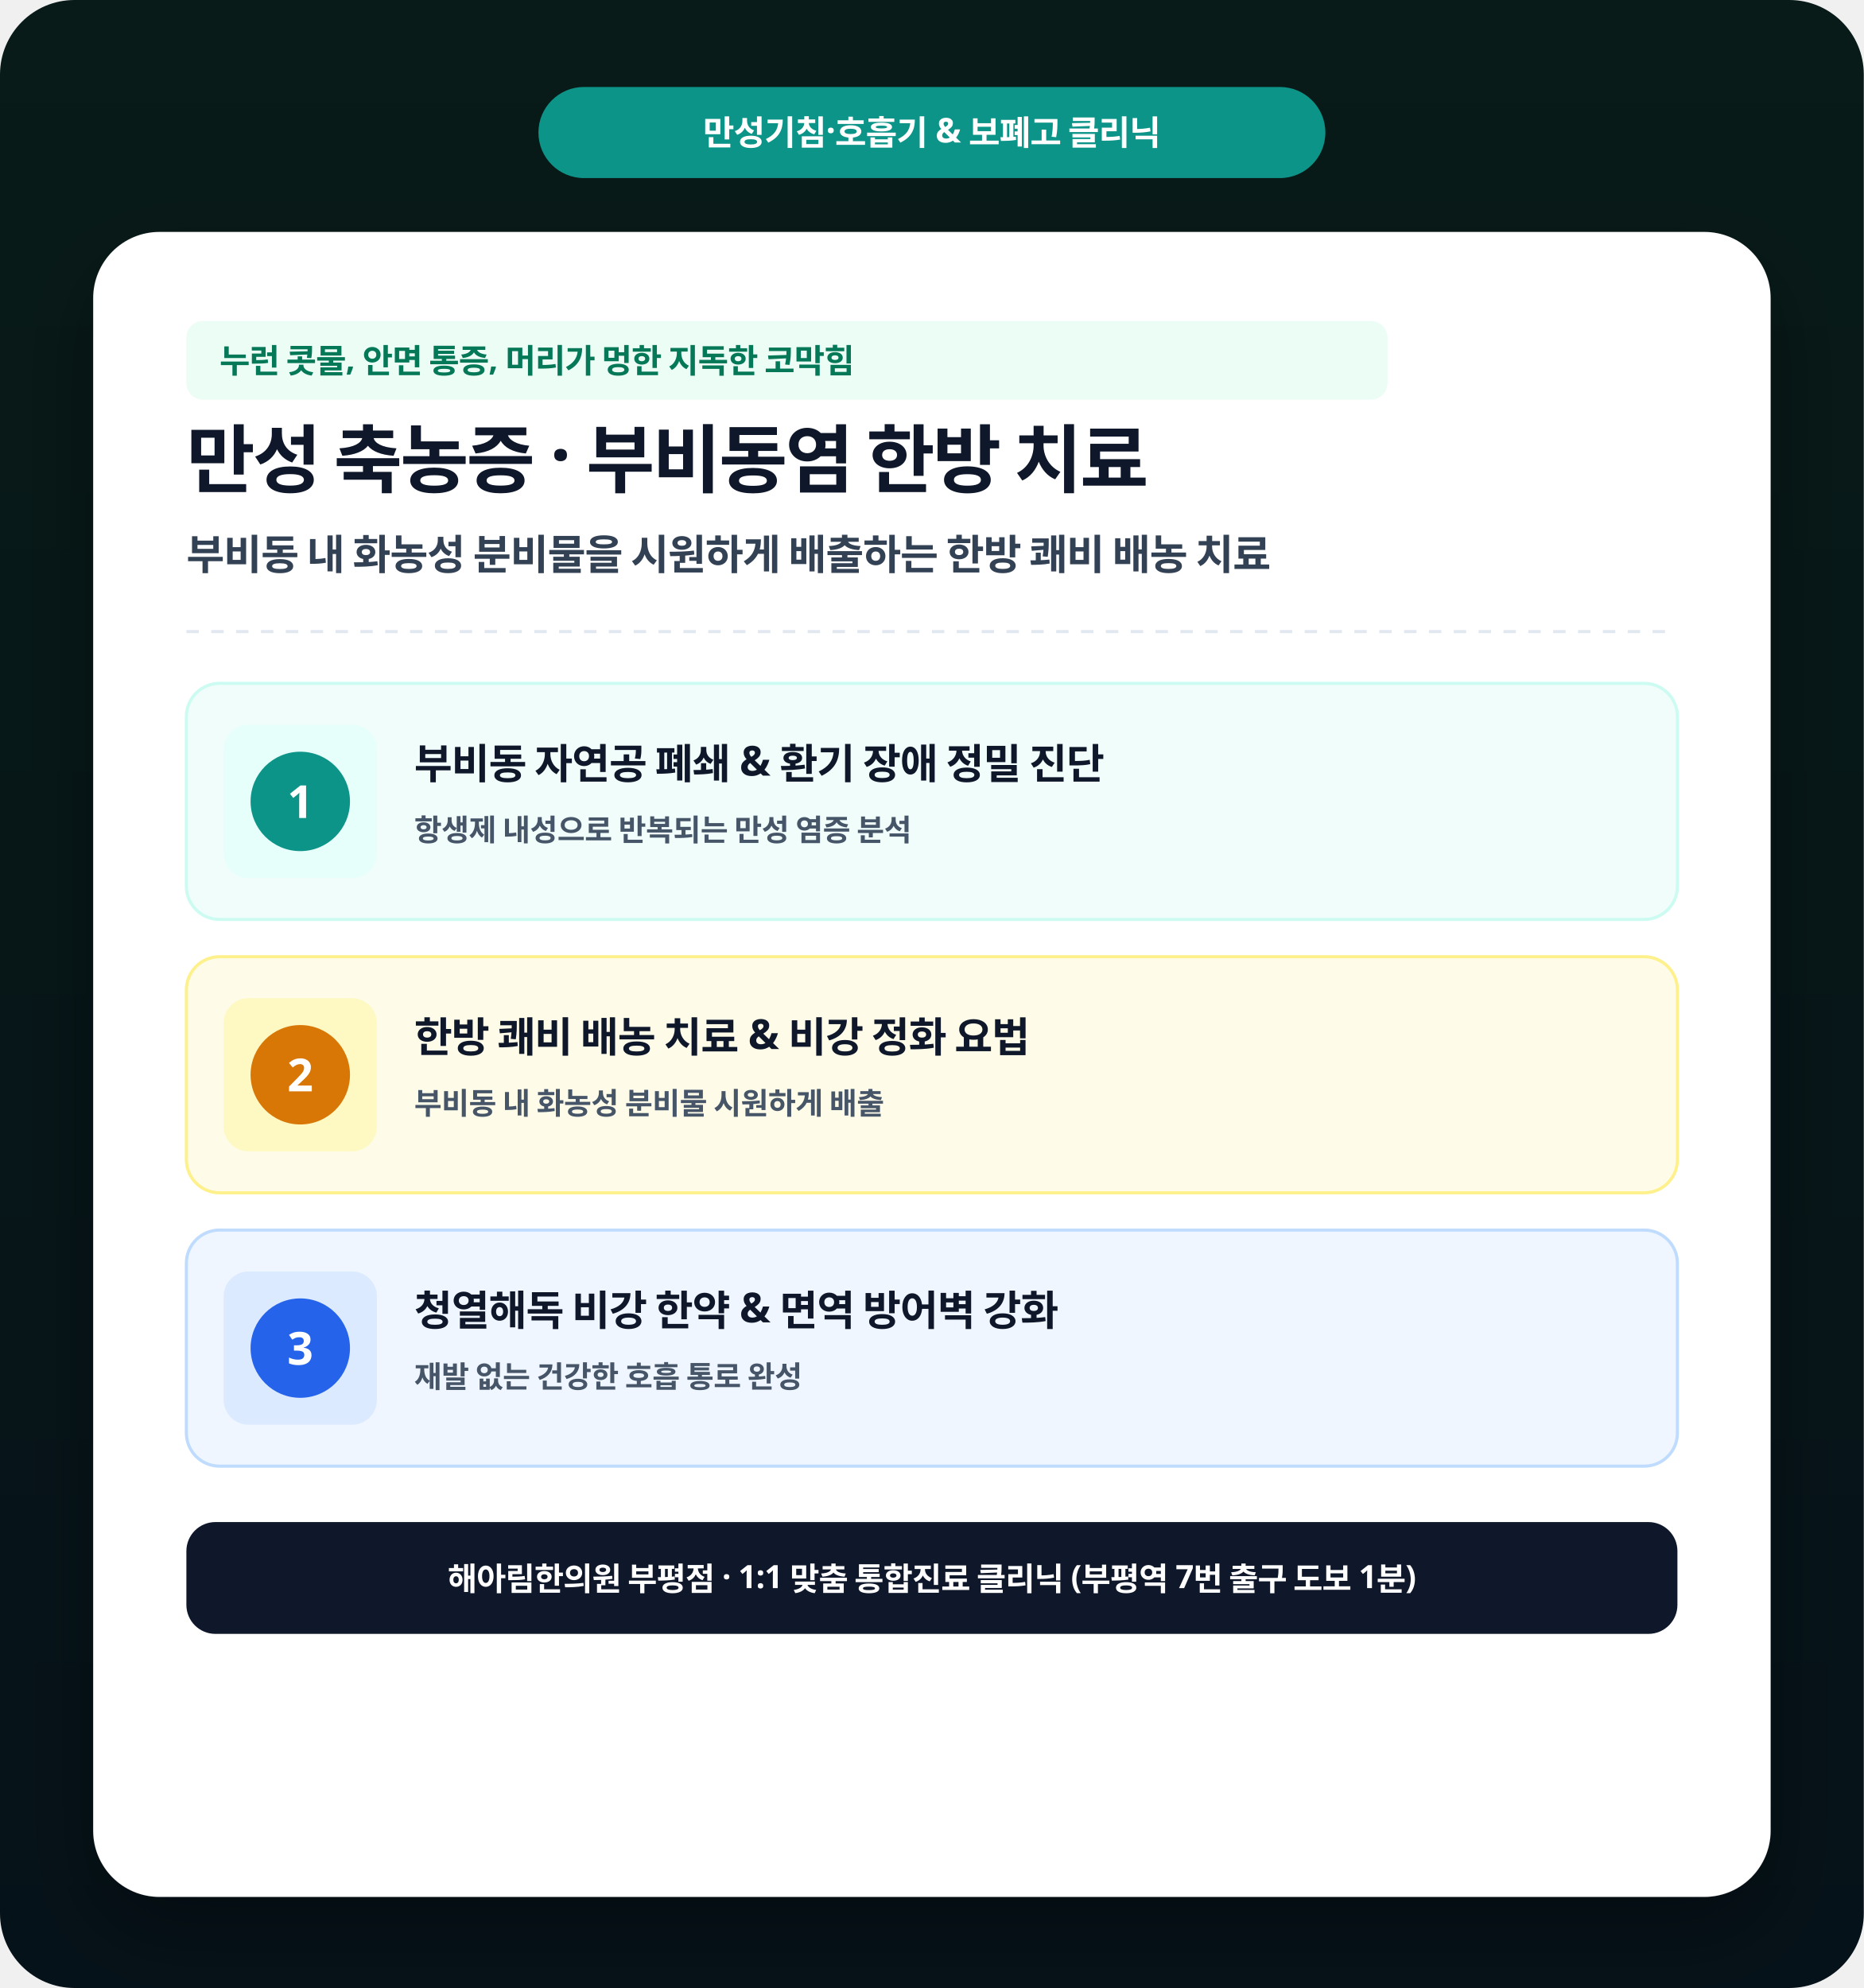
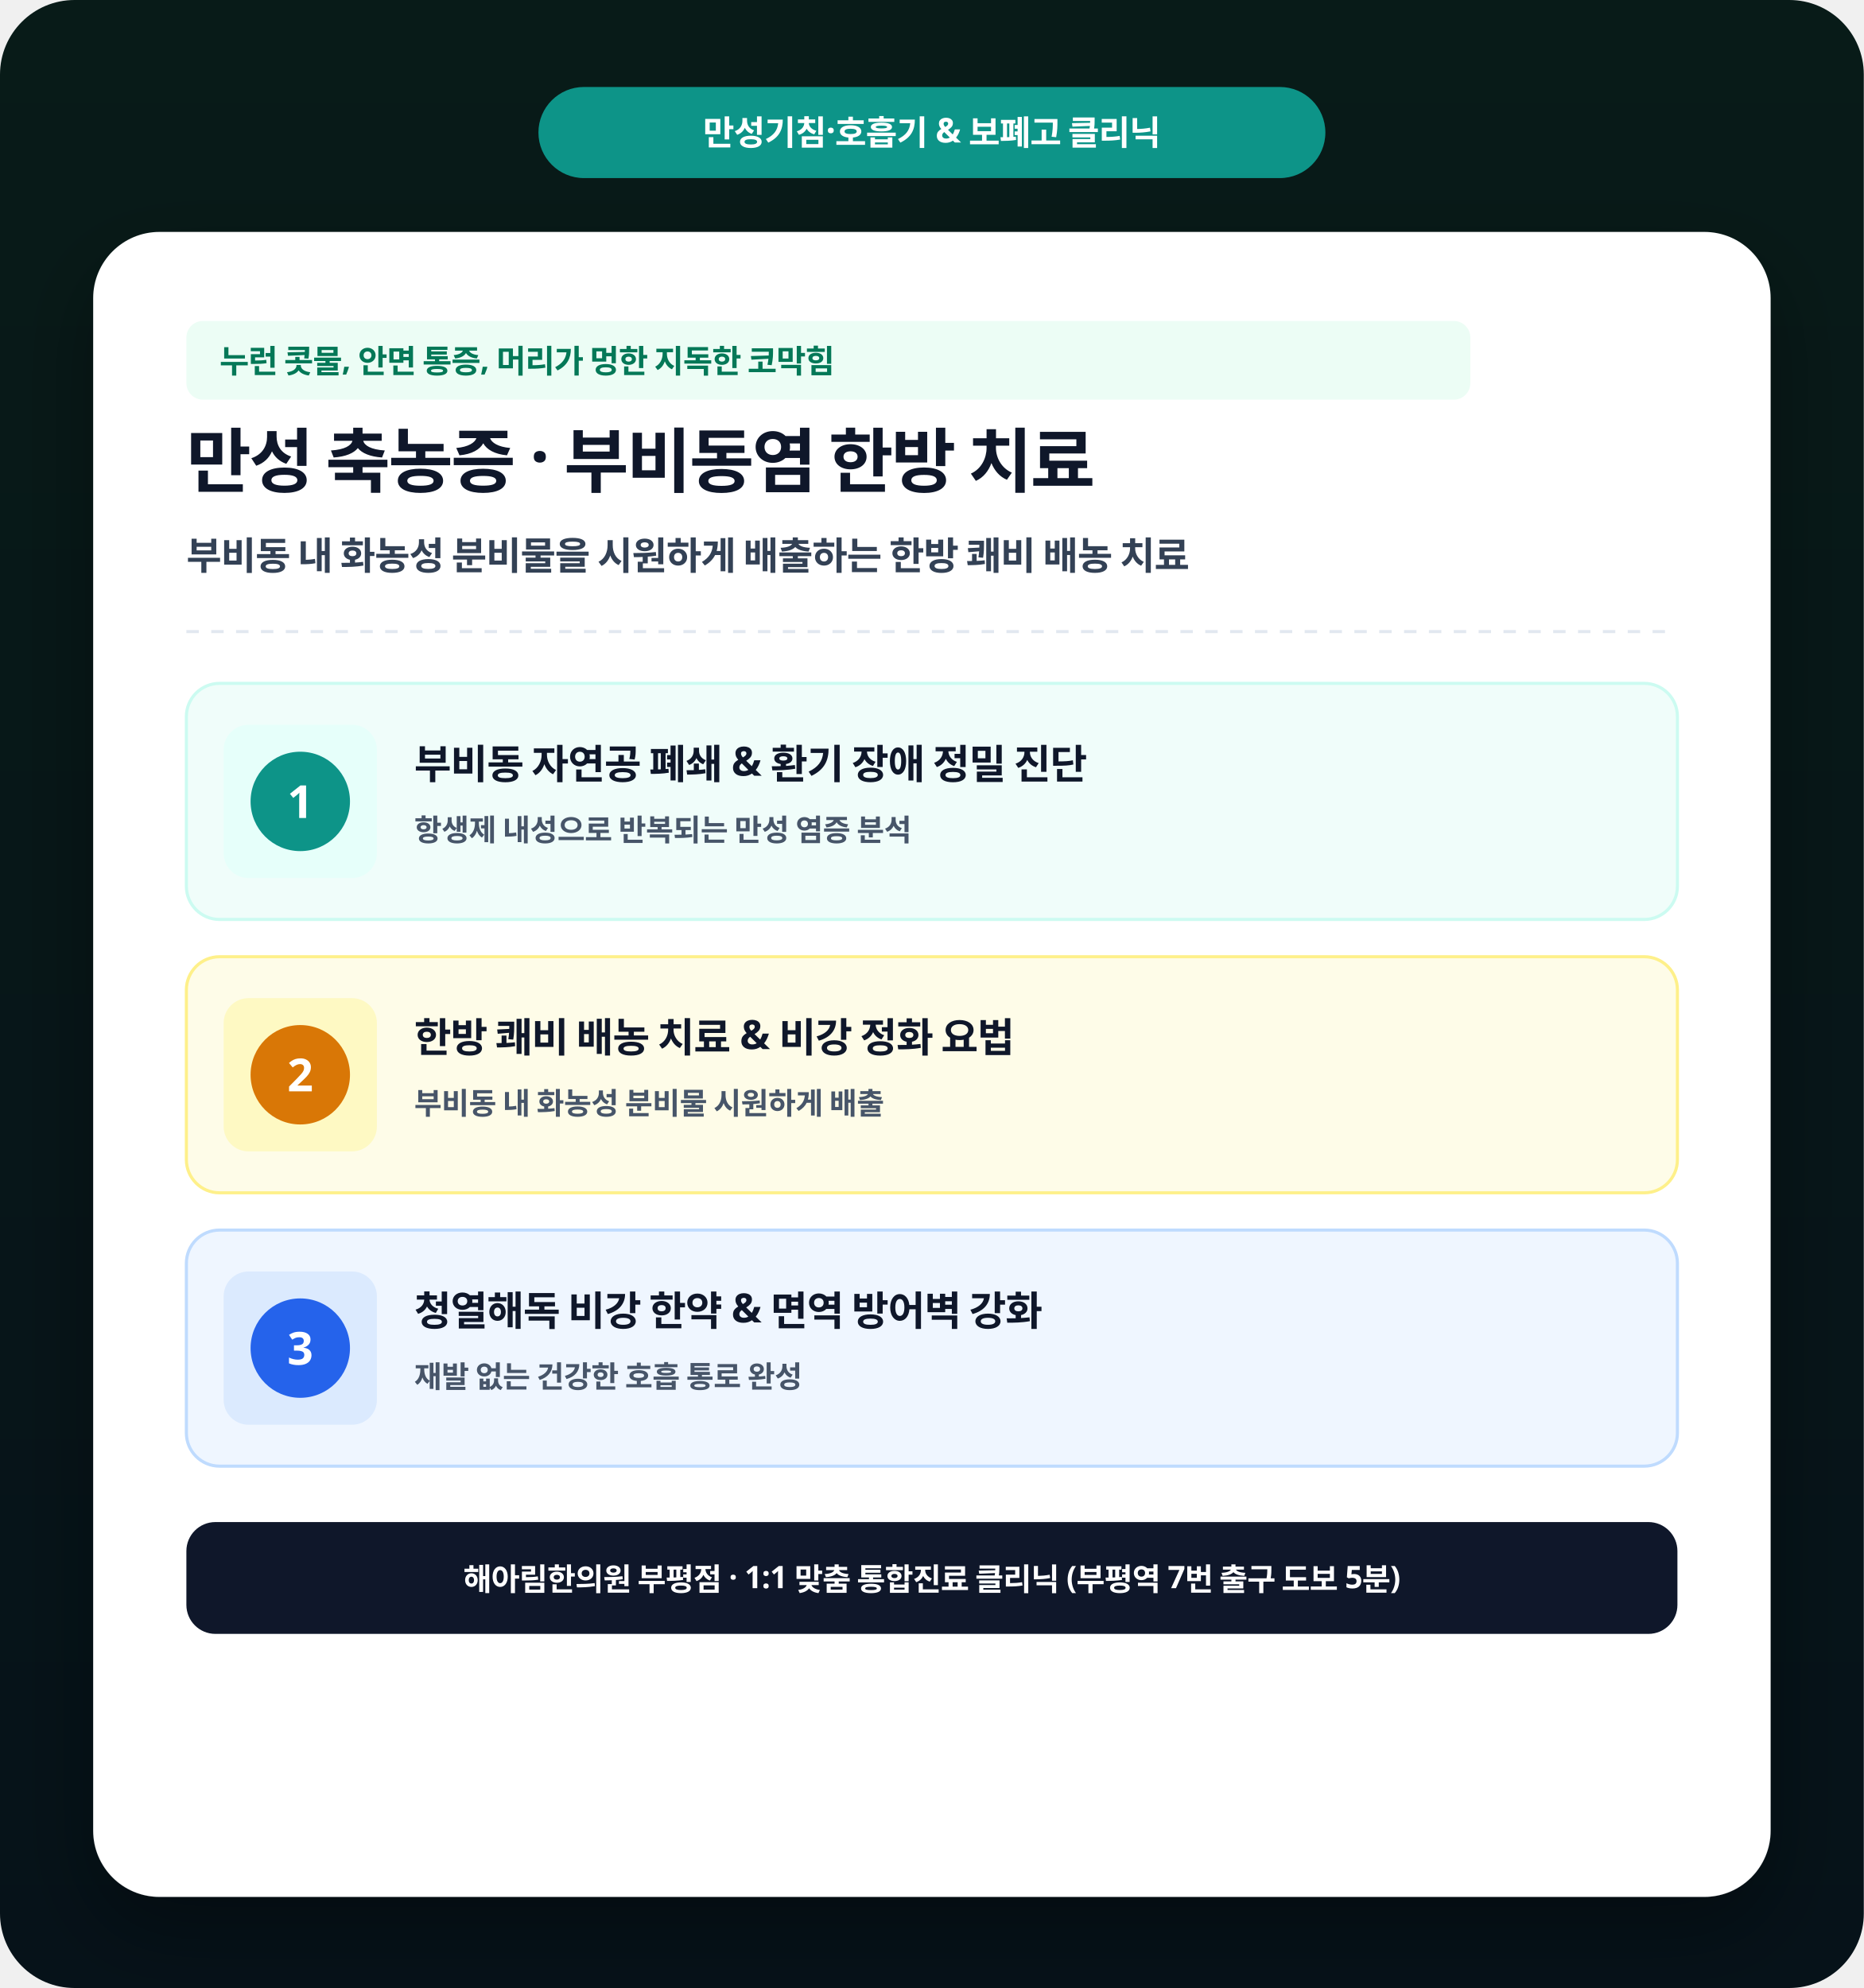
<svg xmlns="http://www.w3.org/2000/svg" width="900" height="960" viewBox="0 0 900 960">
  <defs>
    <linearGradient id="bgGrad" x1="0%" y1="0%" x2="0%" y2="100%">
      <stop offset="0%" stop-color="#081b18" />
      <stop offset="100%" stop-color="#061219" />
    </linearGradient>
    <filter id="cardShadow" x="-10%" y="-10%" width="120%" height="120%">
      <feDropShadow dx="0" dy="16" stdDeviation="20" flood-color="#000000" flood-opacity="0.35" />
    </filter>
  </defs>
  <rect x="0" y="0" width="900" height="960" rx="36" fill="url(#bgGrad)" />
  <g transform="translate(450, 64)">
    <rect x="-190" y="-22" width="380" height="44" rx="22" fill="#0d9488" />
    <text x="0" y="6" font-size="16.5" font-weight="900" fill="#ffffff" text-anchor="middle" font-family="Pretendard, 'Malgun Gothic', sans-serif" letter-spacing="-0.02em">
      만성기침·호흡기 &amp; 보폐고 클리닉
    </text>
  </g>
  <g filter="url(#cardShadow)">
    <rect x="45" y="112" width="810" height="804" rx="32" fill="#ffffff" />
  </g>
  <g transform="translate(90, 155)">
-     <rect x="0" y="0" width="580" height="38" rx="8" fill="#ecfdf5" />
-     <text x="16" y="25" font-size="16" font-weight="900" fill="#047857" font-family="Pretendard, 'Malgun Gothic', sans-serif" letter-spacing="-0.02em">
+     <rect x="0" y="0" width="620" height="38" rx="8" fill="#ecfdf5" />
+     <text x="16" y="25" font-size="15.5" font-weight="900" fill="#047857" font-family="Pretendard, 'Malgun Gothic', sans-serif" letter-spacing="-0.02em">
      누런 콧물, 안면 통증, 머리가 멍한 지독한 코막힘
    </text>
  </g>
  <g transform="translate(90, 235)">
-     <text font-size="36" font-weight="900" fill="#0f172a" font-family="Pretendard, 'Malgun Gothic', sans-serif" letter-spacing="-0.03em">
+     <text font-size="34" font-weight="900" fill="#0f172a" font-family="Pretendard, 'Malgun Gothic', sans-serif" letter-spacing="-0.03em">
      만성 축농증 · 부비동염 한방 치료
    </text>
  </g>
  <g transform="translate(90, 275)">
-     <text font-size="20" font-weight="800" fill="#334155" font-family="Pretendard, 'Malgun Gothic', sans-serif" letter-spacing="-0.02em">
+     <text font-size="18.5" font-weight="800" fill="#334155" font-family="Pretendard, 'Malgun Gothic', sans-serif" letter-spacing="-0.02em">
      부비동 내 화농성 분비물을 시원하게 배출하는 한방 쾌비 배농 치료
    </text>
  </g>
  <line x1="90" y1="305" x2="810" y2="305" stroke="#e2e8f0" stroke-width="1.5" stroke-dasharray="6,6" />
  <g transform="translate(90, 330)">
    <rect x="0" y="0" width="720" height="114" rx="16" fill="#f0fdfa" stroke="#ccfbf1" stroke-width="1.5" />
    <rect x="18" y="20" width="74" height="74" rx="12" fill="#e6fffa" />
    <circle cx="55" cy="57" r="24" fill="#0d9488" />
    <text x="55" y="65" font-size="22" font-weight="900" fill="#ffffff" text-anchor="middle" font-family="Pretendard, 'Malgun Gothic', sans-serif">1</text>
-     <text x="110" y="46" font-size="20" font-weight="900" fill="#0f172a" font-family="Pretendard, 'Malgun Gothic', sans-serif" letter-spacing="-0.02em">
+     <text x="110" y="46" font-size="19.5" font-weight="900" fill="#0f172a" font-family="Pretendard, 'Malgun Gothic', sans-serif" letter-spacing="-0.02em">
      부비동 자연공 폐쇄 &amp; 환기 장애 정밀 진단
    </text>
    <text x="110" y="76" font-size="14.5" font-weight="600" fill="#475569" font-family="Pretendard, 'Malgun Gothic', sans-serif" letter-spacing="-0.01em">
      항생제 내성으로 반복되는 만성 염증 분석
    </text>
  </g>
  <g transform="translate(90, 462)">
    <rect x="0" y="0" width="720" height="114" rx="16" fill="#fefce8" stroke="#fef08a" stroke-width="1.5" />
    <rect x="18" y="20" width="74" height="74" rx="12" fill="#fef9c3" />
    <circle cx="55" cy="57" r="24" fill="#d97706" />
    <text x="55" y="65" font-size="22" font-weight="900" fill="#ffffff" text-anchor="middle" font-family="Pretendard, 'Malgun Gothic', sans-serif">2</text>
-     <text x="110" y="46" font-size="20" font-weight="900" fill="#0f172a" font-family="Pretendard, 'Malgun Gothic', sans-serif" letter-spacing="-0.02em">
+     <text x="110" y="46" font-size="19.5" font-weight="900" fill="#0f172a" font-family="Pretendard, 'Malgun Gothic', sans-serif" letter-spacing="-0.02em">
      한방 쾌비 배농 치료 &amp; 비강 정화 요법
    </text>
    <text x="110" y="76" font-size="14.5" font-weight="600" fill="#475569" font-family="Pretendard, 'Malgun Gothic', sans-serif" letter-spacing="-0.01em">
      부비동 내 화농성 분비물 시원하게 배출
    </text>
  </g>
  <g transform="translate(90, 594)">
    <rect x="0" y="0" width="720" height="114" rx="16" fill="#eff6ff" stroke="#bfdbfe" stroke-width="1.5" />
    <rect x="18" y="20" width="74" height="74" rx="12" fill="#dbeafe" />
    <circle cx="55" cy="57" r="24" fill="#2563eb" />
    <text x="55" y="65" font-size="22" font-weight="900" fill="#ffffff" text-anchor="middle" font-family="Pretendard, 'Malgun Gothic', sans-serif">3</text>
-     <text x="110" y="46" font-size="20" font-weight="900" fill="#0f172a" font-family="Pretendard, 'Malgun Gothic', sans-serif" letter-spacing="-0.02em">
+     <text x="110" y="46" font-size="19.5" font-weight="900" fill="#0f172a" font-family="Pretendard, 'Malgun Gothic', sans-serif" letter-spacing="-0.02em">
      청열해독 비강 한약 &amp; 면역 방어벽 강화
    </text>
    <text x="110" y="76" font-size="14.5" font-weight="600" fill="#475569" font-family="Pretendard, 'Malgun Gothic', sans-serif" letter-spacing="-0.01em">
      재발 없는 건강한 호흡 통로 완성
    </text>
  </g>
  <g transform="translate(90, 735)">
    <rect x="0" y="0" width="720" height="54" rx="14" fill="#0f172a" />
-     <text x="360" y="33" font-size="15.5" font-weight="800" fill="#ffffff" text-anchor="middle" font-family="Pretendard, 'Malgun Gothic', sans-serif" letter-spacing="-0.02em">
-       해아림한의원 부평점 · 1:1 맞춤 통합진료 클리닉 (부평역 7번 출구 도보 1분)
+     <text x="360" y="33" font-size="15" font-weight="800" fill="#ffffff" text-anchor="middle" font-family="Pretendard, 'Malgun Gothic', sans-serif" letter-spacing="-0.02em">
+       해아림한의원 부평점 · 1:1 맞춤 통합진료 클리닉 (부평역 7번 출구 도보 5분)
    </text>
  </g>
</svg>
